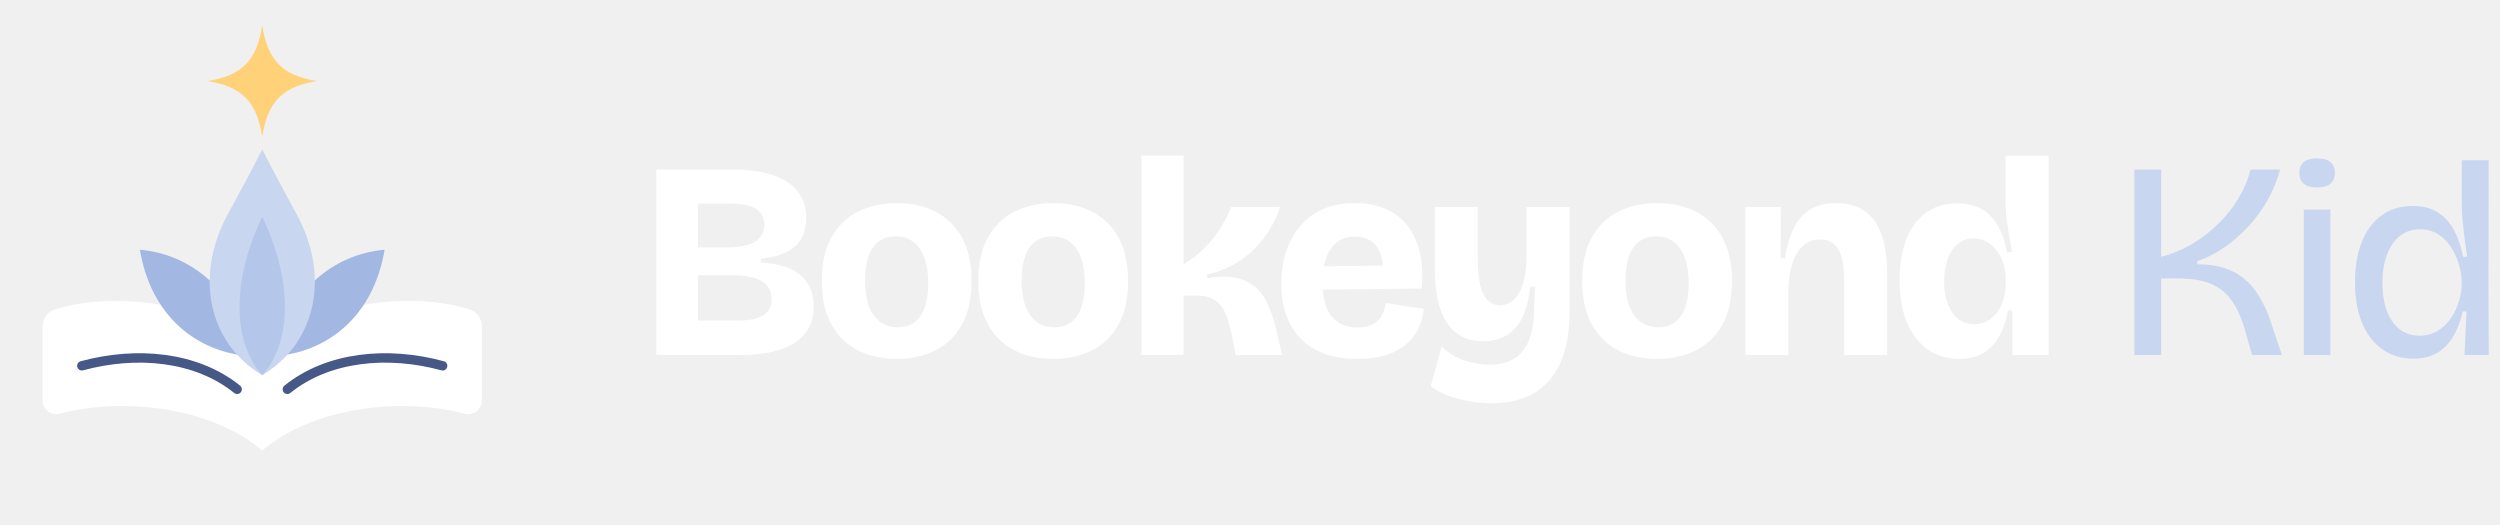
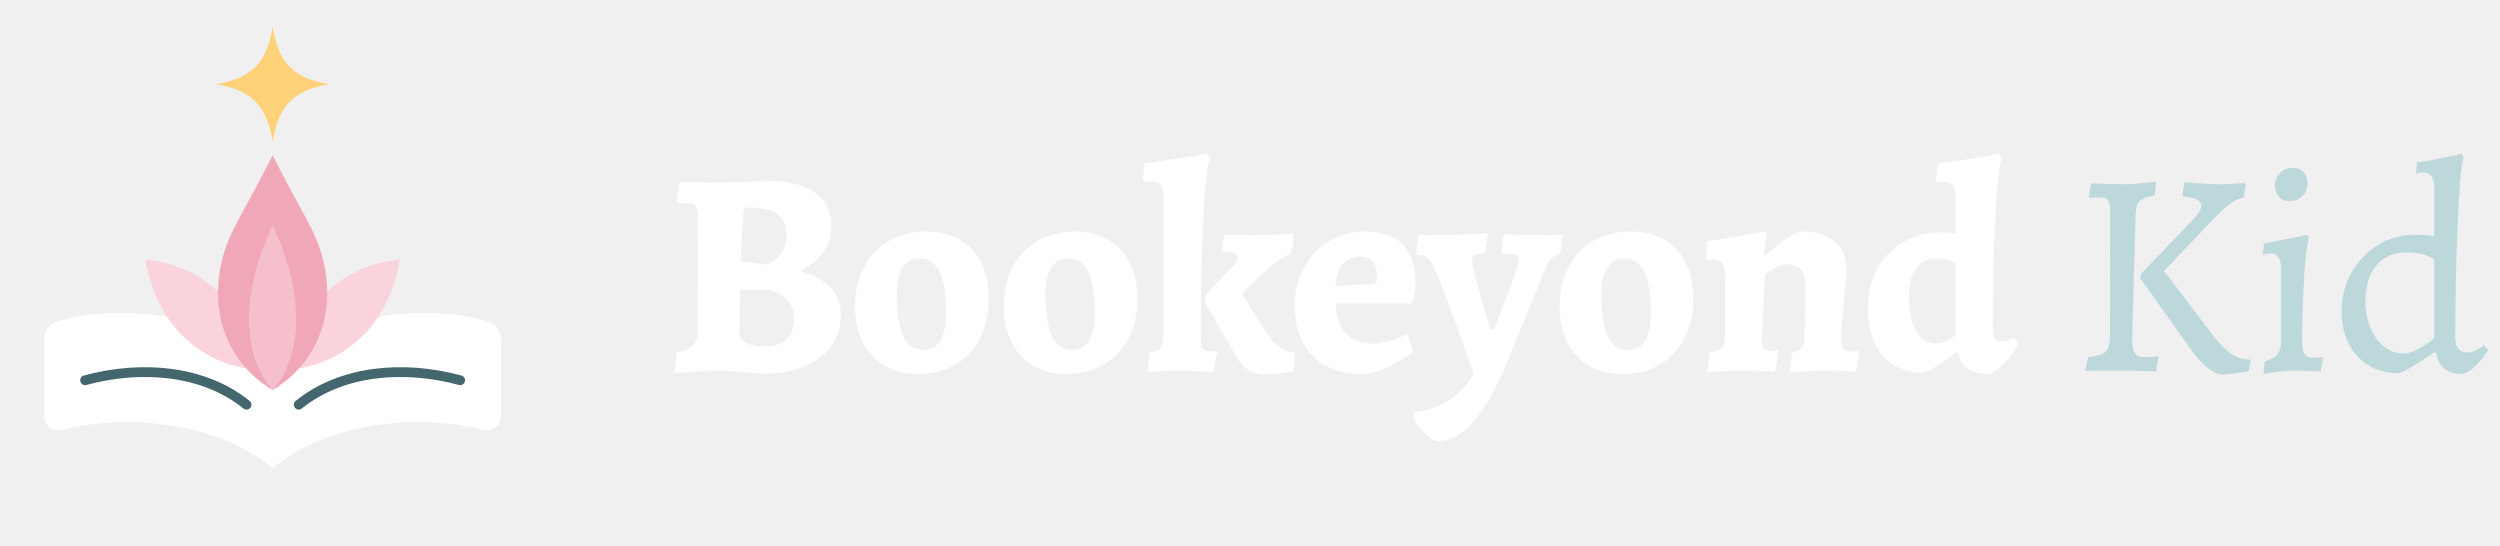
- <svg xmlns="http://www.w3.org/2000/svg" viewBox="160.0 160.0 8894.4 1866.0" width="889.4" height="186.6" role="img" aria-label="Bookeyond Kid">
+ <svg xmlns="http://www.w3.org/2000/svg" viewBox="160.0 160.0 8555.9 1866.0" width="855.6" height="186.6" role="img" aria-label="Bookeyond Kid">
  <g transform="translate(200.0 200.0) scale(27.9062)">
    <path d="M32 43.2 C25.2 37.2 13.4 35.6 5.6 38 C4.6 38.3 4 39.2 4 40.2 L4 49.6 C4 50.8 5.1 51.6 6.2 51.3 C14.2 49.2 25.4 50.4 32 56 C38.6 50.4 49.8 49.2 57.8 51.3 C58.9 51.6 60 50.8 60 49.6 L60 40.2 C60 39.2 59.4 38.3 58.4 38 C50.6 35.6 38.8 37.2 32 43.2 Z" fill="#FFFFFF" />
-     <path d="M9 45.2 C16 43.3 23.6 44 28.8 48.2" fill="none" stroke="#182E66" stroke-width="1.2" stroke-linecap="round" opacity="0.8" />
-     <path d="M55 45.2 C48 43.3 40.4 44 35.2 48.2" fill="none" stroke="#182E66" stroke-width="1.2" stroke-linecap="round" opacity="0.8" />
-     <path d="M30.8 44 C23.6 43.6 17.8 38.8 16.4 30.4 C23 31 28.6 35.6 30.8 44 Z" fill="#A2B8E3" />
-     <path d="M33.2 44 C40.4 43.6 46.2 38.8 47.6 30.4 C41 31 35.4 35.6 33.2 44 Z" fill="#A2B8E3" />
-     <path d="M32 46.4 C25 42.2 23.4 33.6 27.6 25.9 C29 23.3 30.5 20.6 32 17.6 C33.5 20.6 35 23.3 36.4 25.9 C40.6 33.6 39 42.2 32 46.4 Z" fill="#C9D6EF" />
-     <path d="M32 46.4 C28.4 42.4 27.9 34.8 32 26.2 C36.1 34.8 35.6 42.4 32 46.4 Z" fill="#A2B8E3" opacity="0.55" />
+     <path d="M9 45.2 C16 43.3 23.6 44 28.8 48.2" fill="none" stroke="#154049" stroke-width="1.2" stroke-linecap="round" opacity="0.8" />
+     <path d="M55 45.2 C48 43.3 40.4 44 35.2 48.2" fill="none" stroke="#154049" stroke-width="1.2" stroke-linecap="round" opacity="0.8" />
+     <path d="M30.8 44 C23.6 43.6 17.8 38.8 16.4 30.4 C23 31 28.6 35.6 30.8 44 Z" fill="#FBD3DC" />
+     <path d="M33.2 44 C40.4 43.6 46.2 38.8 47.6 30.4 C41 31 35.4 35.6 33.2 44 Z" fill="#FBD3DC" />
+     <path d="M32 46.4 C25 42.2 23.4 33.6 27.6 25.9 C29 23.3 30.5 20.6 32 17.6 C33.5 20.6 35 23.3 36.4 25.9 C40.6 33.6 39 42.2 32 46.4 Z" fill="#F0A7B7" />
+     <path d="M32 46.4 C28.4 42.4 27.9 34.8 32 26.2 C36.1 34.8 35.6 42.4 32 46.4 Z" fill="#FBD3DC" opacity="0.55" />
    <path d="M32 1.8 C32.7 6.3 34.6 8.2 39 8.9 C34.6 9.6 32.7 11.5 32 16 C31.3 11.5 29.4 9.6 25 8.9 C29.4 8.2 31.3 6.3 32 1.8 Z" fill="#FFD27A" />
  </g>
-   <path fill="#FFFFFF" d="M2494.975 1423.0V763.0H2766.964Q2828.06 763.0 2876.286 773.685Q2924.512 784.369 2958.518 805.821Q2992.524 827.274 3010.417 860.012Q3028.31 892.75 3028.31 937.286Q3028.31 976.524 3011.923 1006.839Q2995.536 1037.155 2960.101 1055.911Q2924.667 1074.667 2866.583 1080.441V1093.595Q2964.107 1099.381 3009.631 1140.268Q3055.155 1181.155 3055.155 1249.833Q3055.155 1307.619 3025.06 1345.702Q2994.964 1383.786 2936.631 1403.393Q2878.298 1423.0 2791.94 1423.0ZM2643.43 1300.463H2786.857Q2845.927 1300.463 2875.582 1281.57Q2905.236 1262.677 2905.236 1224.345Q2905.236 1181.464 2869.779 1160.274Q2834.321 1139.084 2762.358 1139.084H2643.43ZM2643.43 1040.238H2744.619Q2812.654 1040.238 2845.856 1020.041Q2879.058 999.845 2879.058 959.834Q2879.058 921.108 2848.648 902.603Q2818.237 884.097 2756.667 884.097H2643.43ZM3349.357 1436.869Q3271.261 1436.869 3211.333 1406.006Q3151.404 1375.143 3117.517 1313.482Q3083.63 1251.821 3083.63 1159.393Q3083.63 1065.226 3118.208 1003.94Q3152.785 942.654 3213.095 912.577Q3273.404 882.5 3350.178 882.5Q3428.833 882.5 3488.81 913.327Q3548.786 944.154 3582.572 1005.571Q3616.357 1066.988 3616.357 1159.952Q3616.357 1255.06 3581.363 1316.613Q3546.369 1378.167 3485.798 1407.518Q3425.226 1436.869 3349.357 1436.869ZM3353.654 1324.332Q3389.225 1324.332 3413.356 1306.677Q3437.487 1289.023 3449.927 1253.91Q3462.367 1218.797 3462.367 1168.75Q3462.367 1115.072 3448.968 1077.947Q3435.57 1040.822 3409.933 1020.876Q3384.297 1000.93 3346.107 1000.93Q3311.5 1000.93 3287.066 1018.584Q3262.632 1036.239 3250.15 1071.334Q3237.668 1106.429 3237.668 1157.464Q3237.668 1238.571 3268.209 1281.451Q3298.751 1324.332 3353.654 1324.332ZM3906.357 1436.869Q3828.261 1436.869 3768.333 1406.006Q3708.404 1375.143 3674.517 1313.482Q3640.63 1251.821 3640.63 1159.393Q3640.63 1065.226 3675.208 1003.94Q3709.785 942.654 3770.095 912.577Q3830.404 882.5 3907.178 882.5Q3985.833 882.5 4045.81 913.327Q4105.786 944.154 4139.572 1005.571Q4173.357 1066.988 4173.357 1159.952Q4173.357 1255.06 4138.363 1316.613Q4103.369 1378.167 4042.798 1407.518Q3982.226 1436.869 3906.357 1436.869ZM3910.654 1324.332Q3946.225 1324.332 3970.356 1306.677Q3994.487 1289.023 4006.927 1253.91Q4019.367 1218.797 4019.367 1168.75Q4019.367 1115.072 4005.968 1077.947Q3992.57 1040.822 3966.933 1020.876Q3941.297 1000.93 3903.107 1000.93Q3868.5 1000.93 3844.066 1018.584Q3819.632 1036.239 3807.15 1071.334Q3794.668 1106.429 3794.668 1157.464Q3794.668 1238.571 3825.209 1281.451Q3855.751 1324.332 3910.654 1324.332ZM4221.19 1423.0V713.5H4370.739V1100.356Q4403.168 1080.892 4429.786 1056.975Q4456.405 1033.059 4477.393 1006.327Q4498.38 979.595 4513.743 951.785Q4529.106 923.976 4539.38 896.333H4714.18Q4701.704 935.345 4679.234 973.274Q4656.763 1011.202 4624.621 1043.75Q4592.478 1076.297 4549.758 1100.625Q4507.038 1124.952 4454.502 1136.762V1150.048Q4521.228 1138.726 4564.252 1150.023Q4607.276 1161.321 4633.377 1187.618Q4659.478 1213.916 4674.192 1249.951Q4688.906 1285.987 4698.644 1324.63L4721.429 1423.0H4555.725L4544.177 1357.999Q4535.261 1315.381 4522.94 1282.434Q4510.619 1249.488 4486.156 1230.477Q4461.692 1211.465 4415.073 1211.429L4370.739 1211.393V1423.0ZM4990.033 1436.869Q4921.259 1436.869 4870.515 1417.708Q4819.771 1398.548 4785.961 1363.125Q4752.152 1327.702 4735.336 1278.643Q4718.521 1229.583 4718.521 1169.75Q4718.521 1109.464 4735.158 1057.125Q4751.795 1004.786 4784.545 965.601Q4817.295 926.416 4866.36 904.458Q4915.426 882.5 4979.759 882.5Q5043.331 882.5 5091.016 903.797Q5138.701 925.095 5169.195 965.244Q5199.689 1005.393 5212.117 1061.25Q5224.546 1117.108 5217.438 1186.584L4816.51 1190.905V1108.154L5117.936 1104.262L5077.77 1147.821Q5083.984 1098.405 5072.758 1065.905Q5061.532 1033.406 5037.693 1017.382Q5013.854 1001.358 4980.759 1001.358Q4943.45 1001.358 4917.439 1021.019Q4891.427 1040.679 4878.302 1077.197Q4865.178 1113.714 4865.178 1165Q4865.178 1247.964 4898.469 1286.493Q4931.76 1325.022 4990.14 1325.022Q5017.009 1325.022 5035.068 1317.826Q5053.128 1310.63 5064.61 1298.564Q5076.092 1286.499 5081.919 1270.821Q5087.746 1255.142 5089.71 1238.214L5225.534 1258.428Q5221.963 1294.166 5207.332 1326.243Q5192.701 1358.321 5164.719 1383.166Q5136.737 1408.012 5093.76 1422.44Q5050.784 1436.869 4990.033 1436.869ZM5465.801 1594.488Q5429.61 1594.488 5390.033 1588Q5350.456 1581.512 5314.182 1568.084Q5277.908 1554.655 5250.051 1533.691L5289.027 1392.831Q5323.17 1426.522 5370.045 1441.903Q5416.92 1457.283 5458.92 1457.283Q5511.3 1457.283 5545.764 1436.421Q5580.229 1415.558 5598.044 1373.993Q5615.859 1332.427 5617.431 1271.392L5621.204 1180.048H5604.05Q5597.621 1247.738 5575.616 1290.619Q5553.61 1333.5 5518.741 1353.655Q5483.872 1373.809 5437.372 1373.809Q5379.8 1373.809 5341.485 1344.786Q5303.169 1315.762 5283.931 1257.774Q5264.693 1199.785 5264.693 1113.868V896.404H5417.421V1075.808Q5417.421 1165.57 5436.784 1205.588Q5456.147 1245.605 5497.659 1245.605Q5519.492 1245.605 5536.92 1233.826Q5554.348 1222.046 5566.36 1199.272Q5578.371 1176.499 5584.782 1142.987Q5591.193 1109.476 5591.383 1066.393V896.404H5743.683V1277.095Q5743.683 1335.476 5732.861 1384.964Q5722.04 1434.452 5700.361 1473.125Q5678.682 1511.797 5645.593 1539.089Q5612.503 1566.381 5567.795 1580.434Q5523.086 1594.488 5465.801 1594.488ZM6054.794 1436.869Q5976.699 1436.869 5916.77 1406.006Q5856.842 1375.143 5822.955 1313.482Q5789.068 1251.821 5789.068 1159.393Q5789.068 1065.226 5823.645 1003.94Q5858.223 942.654 5918.532 912.577Q5978.842 882.5 6055.616 882.5Q6134.271 882.5 6194.247 913.327Q6254.223 944.154 6288.009 1005.571Q6321.795 1066.988 6321.795 1159.952Q6321.795 1255.06 6286.801 1316.613Q6251.807 1378.167 6191.235 1407.518Q6130.664 1436.869 6054.794 1436.869ZM6059.092 1324.332Q6094.663 1324.332 6118.793 1306.677Q6142.924 1289.023 6155.364 1253.91Q6167.805 1218.797 6167.805 1168.75Q6167.805 1115.072 6154.406 1077.947Q6141.007 1040.822 6115.371 1020.876Q6089.734 1000.93 6051.544 1000.93Q6016.938 1000.93 5992.504 1018.584Q5968.069 1036.239 5955.588 1071.334Q5943.106 1106.429 5943.106 1157.464Q5943.106 1238.571 5973.647 1281.451Q6004.188 1324.332 6059.092 1324.332ZM6369.627 1423.0V1115.702L6369.556 896.404H6495.831L6495.427 1078.691H6510.593Q6520.688 1012.476 6543.075 968.976Q6565.462 925.476 6602.551 903.988Q6639.64 882.5 6692.533 882.5Q6782.117 882.5 6828.099 944.13Q6874.081 1005.761 6874.081 1135.344V1423.0H6720.865V1152.952Q6720.865 1080.048 6699.633 1045.9Q6678.401 1011.751 6635.056 1011.751Q6598.854 1011.751 6573.777 1035.019Q6548.7 1058.287 6535.581 1101.935Q6522.463 1145.584 6522.272 1207.762V1423.0ZM7130.582 1436.869Q7068.499 1436.869 7020.588 1404.488Q6972.677 1372.107 6945.493 1309.631Q6918.308 1247.155 6918.308 1156.904Q6918.308 1072.44 6942.374 1011.148Q6966.439 949.857 7012.433 916.702Q7058.427 883.547 7123.998 883.547Q7173.022 883.547 7208.105 902.565Q7243.188 921.583 7266.046 960.059Q7288.903 998.535 7300.522 1056.964H7318.177Q7312.153 1023.155 7306.736 991.28Q7301.319 959.405 7298.313 930.726Q7295.307 902.048 7295.307 878.833V714.024H7448.595L7448.488 1192.787L7448.631 1423.0H7319.308L7319.224 1264.523H7303.963Q7292.808 1322.881 7269.766 1361.143Q7246.724 1399.405 7212.07 1418.137Q7177.415 1436.869 7130.582 1436.869ZM7183.488 1313.594Q7210.832 1313.594 7231.909 1301.404Q7252.986 1289.213 7267.111 1268.422Q7281.236 1247.631 7288.617 1221.482Q7295.998 1195.333 7295.998 1167.5V1153.083Q7295.998 1129.988 7290.593 1108.613Q7285.188 1087.238 7275.29 1068.899Q7265.391 1050.56 7251.314 1036.917Q7237.236 1023.275 7219.463 1015.745Q7201.689 1008.216 7181.416 1008.216Q7147.916 1008.216 7124.488 1028.156Q7101.06 1048.096 7088.798 1082.59Q7076.536 1117.084 7076.536 1161.417Q7076.536 1205.666 7089.387 1240.13Q7102.239 1274.594 7126.351 1294.094Q7150.464 1313.594 7183.488 1313.594Z" />
-   <path fill="#C9D6EF" d="M7753.639 1423.0V763.0H7848.926V1073.52Q7908.446 1058.163 7960.711 1026.889Q8012.976 995.616 8055.04 953.425Q8097.105 911.234 8125.92 862.272Q8154.734 813.31 8166.929 763.0H8271.954Q8256.969 820.229 8227.631 871.91Q8198.292 923.591 8158.297 966.494Q8118.302 1009.396 8072.259 1041.034Q8026.216 1072.672 7976.916 1089.662V1100.305Q8031.759 1100.153 8072.716 1113.215Q8113.674 1126.277 8143.993 1151.186Q8174.312 1176.096 8196.357 1212.234Q8218.402 1248.372 8235.269 1294.853L8278.521 1423.0H8172.448L8143.977 1323.144Q8125.572 1264.477 8097.965 1226.51Q8070.357 1188.542 8025.609 1169.542Q7980.861 1150.542 7908.307 1150.542H7848.926V1423.0ZM8356.368 1423.0V905.677H8451.023V1423.0ZM8403.643 826.991Q8372.251 826.991 8356.281 813.741Q8340.311 800.491 8340.311 775.023Q8340.311 749.654 8356.503 736.538Q8372.694 723.421 8403.482 723.421Q8434.939 723.421 8451.005 736.576Q8467.07 749.73 8467.07 775.348Q8467.07 800.477 8450.883 813.734Q8434.696 826.991 8403.643 826.991ZM8746.002 1436.005Q8684.311 1436.005 8637.462 1403.938Q8590.612 1371.872 8564.566 1310.967Q8538.521 1250.062 8538.521 1163.819Q8538.521 1081.005 8563.019 1020.146Q8587.516 959.286 8633.471 926.053Q8679.426 892.82 8743.111 892.82Q8797.007 892.82 8833.112 915.727Q8869.217 938.634 8891.131 979.311Q8913.045 1019.987 8923.093 1073.702H8937.526Q8932.288 1037.377 8927.892 1003.499Q8923.497 969.62 8920.923 939.291Q8918.35 908.963 8918.35 884.334V730.211H9014.118L9013.304 1180.057L9014.39 1423.0H8928.206L8935.116 1267.981H8921.897Q8909.721 1321.152 8886.876 1358.785Q8864.03 1396.419 8829.297 1416.212Q8794.564 1436.005 8746.002 1436.005ZM8768.105 1354.297Q8805.272 1354.297 8833.461 1336.607Q8861.649 1318.916 8880.371 1291.013Q8899.092 1263.11 8908.516 1231.265Q8917.94 1199.419 8917.94 1171.743V1161.177Q8917.94 1142.167 8912.692 1117.846Q8907.445 1093.524 8896.328 1068.702Q8885.211 1043.881 8867.795 1022.695Q8850.378 1001.508 8826.082 988.596Q8801.787 975.684 8770.277 975.684Q8727.819 975.684 8697.79 999.946Q8667.761 1024.208 8651.885 1067.149Q8636.008 1110.09 8636.008 1166.996Q8636.008 1223.268 8651.649 1265.511Q8667.29 1307.754 8696.864 1331.026Q8726.438 1354.297 8768.105 1354.297Z" />
+   <path fill="#FFFFFF" d="M2620.618 1428.0Q2598.75 1428.0 2572.441 1429.426Q2546.132 1430.853 2522.536 1432.566Q2498.941 1434.279 2483.566 1435.706Q2468.19 1437.132 2468.19 1437.132L2475.911 1365.896Q2518.323 1358.043 2532.962 1341.977Q2547.602 1325.911 2547.602 1287.352L2548.602 903.486Q2548.602 876.648 2541.889 865.361Q2535.176 854.074 2517.337 854.074Q2508.337 854.074 2495.837 855.074Q2483.337 856.074 2483.337 856.074L2475.602 847.486L2485.47 782.838Q2485.47 782.838 2502.705 783.338Q2519.941 783.838 2544.536 784.051Q2569.132 784.265 2593.007 784.765Q2616.883 785.265 2629.735 785.265Q2640.162 785.265 2659.464 784.765Q2678.765 784.265 2701.074 783.191Q2723.383 782.117 2743.692 781.331Q2764.001 780.544 2777.09 780.044Q2790.178 779.544 2790.178 779.544Q2894.928 779.544 2949.943 819.404Q3004.958 859.265 3004.958 934.985Q3004.958 988.0 2975.245 1025.632Q2945.531 1063.265 2899.855 1088.412Q2937.958 1098.412 2969.017 1117.544Q3000.075 1136.676 3018.862 1165.742Q3037.649 1194.808 3037.649 1236.397Q3037.649 1298.147 3005.436 1343.581Q2973.222 1389.015 2913.7 1413.794Q2854.178 1438.574 2772.251 1438.574Q2759.119 1437.426 2738.891 1435.926Q2718.663 1434.426 2696.64 1432.426Q2674.618 1430.426 2654.537 1429.213Q2634.456 1428.0 2620.618 1428.0ZM2693.722 1151.795 2689.148 1288.896Q2689.148 1318.867 2710.273 1331.999Q2731.398 1345.131 2779.633 1345.131Q2826.441 1345.131 2852.051 1320.234Q2877.661 1295.337 2877.661 1250.382Q2877.661 1172.648 2783.383 1150.942ZM2695.722 1055.205Q2695.722 1055.205 2707.067 1056.492Q2718.413 1057.779 2734.685 1060.066Q2750.957 1062.352 2765.663 1063.639Q2780.368 1064.926 2788.089 1064.926Q2788.089 1064.926 2797.787 1059.713Q2807.486 1054.499 2820.177 1042.72Q2832.868 1030.941 2842.566 1011.463Q2852.265 991.985 2852.265 962.883Q2852.265 915.089 2820.449 892.619Q2788.633 870.148 2721.575 870.148Q2711.575 870.148 2708.075 873.788Q2704.575 877.428 2703.575 887.986Q2701.575 914.251 2700.075 946.736Q2698.575 979.221 2697.362 1008.258Q2696.148 1037.294 2695.722 1055.205ZM3300.794 1440.0Q3235.764 1440.0 3187.462 1411.713Q3139.161 1383.426 3112.653 1331.206Q3086.146 1278.985 3086.146 1209.397Q3086.146 1131.661 3116.359 1074.161Q3146.572 1016.661 3201.58 984.595Q3256.587 952.529 3329.617 952.529Q3396.367 952.529 3444.382 980.242Q3492.397 1007.956 3518.044 1059.389Q3543.691 1110.823 3543.691 1182.559Q3543.691 1259.294 3513.478 1317.581Q3483.265 1375.868 3428.757 1407.934Q3374.25 1440.0 3300.794 1440.0ZM3319.617 1357.734Q3358.411 1357.734 3378.219 1326.573Q3398.027 1295.412 3398.027 1230.603Q3398.027 1166.588 3387.77 1125.464Q3377.513 1084.339 3357.271 1064.361Q3337.029 1044.383 3307.647 1044.383Q3268.853 1044.383 3249.045 1075.471Q3229.236 1106.559 3229.236 1170.646Q3229.236 1235.235 3239.493 1276.72Q3249.75 1318.205 3269.993 1337.97Q3290.235 1357.734 3319.617 1357.734ZM3809.794 1440.0Q3744.764 1440.0 3696.462 1411.713Q3648.161 1383.426 3621.653 1331.206Q3595.146 1278.985 3595.146 1209.397Q3595.146 1131.661 3625.359 1074.161Q3655.572 1016.661 3710.58 984.595Q3765.587 952.529 3838.617 952.529Q3905.367 952.529 3953.382 980.242Q4001.397 1007.956 4027.044 1059.389Q4052.691 1110.823 4052.691 1182.559Q4052.691 1259.294 4022.478 1317.581Q3992.265 1375.868 3937.757 1407.934Q3883.25 1440.0 3809.794 1440.0ZM3828.617 1357.734Q3867.411 1357.734 3887.219 1326.573Q3907.027 1295.412 3907.027 1230.603Q3907.027 1166.588 3896.77 1125.464Q3886.513 1084.339 3866.271 1064.361Q3846.029 1044.383 3816.647 1044.383Q3777.853 1044.383 3758.045 1075.471Q3738.236 1106.559 3738.236 1170.646Q3738.236 1235.235 3748.493 1276.72Q3758.75 1318.205 3778.993 1337.97Q3799.235 1357.734 3828.617 1357.734ZM4095.263 1366.617Q4116.528 1363.764 4126.381 1356.132Q4136.234 1348.499 4139.094 1333.522Q4141.954 1318.544 4141.954 1294.147V836.986Q4141.954 788.148 4115.852 782.986Q4107.278 780.692 4095.05 781.258Q4082.822 781.824 4073.645 781.824Q4073.072 778.545 4072.712 775.479Q4072.351 772.413 4071.631 770.133L4077.072 719.015Q4113.396 714.294 4151.44 708.721Q4189.485 703.147 4221.809 697.86Q4254.132 692.574 4274.015 689.287Q4293.898 686.0 4293.898 686.0L4301.618 706.456Q4295.898 713.456 4291.037 746.007Q4286.177 778.559 4282.39 833.676Q4278.603 888.794 4275.603 963.279Q4272.603 1037.764 4271.103 1127.985Q4269.603 1218.205 4269.603 1320.823Q4269.603 1344.367 4276.096 1353.713Q4282.589 1363.058 4298.147 1363.058Q4303.706 1363.058 4312.978 1362.345Q4322.25 1361.632 4322.25 1361.632L4324.823 1367.352L4313.529 1432.721Q4313.529 1432.721 4301.661 1431.934Q4289.794 1431.147 4272.066 1430.36Q4254.338 1429.574 4235.396 1428.787Q4216.455 1428.0 4201.308 1428.0Q4175.72 1428.0 4149.278 1429.213Q4122.837 1430.426 4104.83 1431.926Q4086.822 1433.426 4086.822 1433.426ZM4283.132 1194.574 4285.706 1169.397 4376.029 1075.471Q4387.734 1063.618 4391.874 1056.405Q4396.014 1049.192 4396.014 1042.192Q4396.014 1031.192 4384.161 1026.478Q4372.308 1021.765 4344.455 1021.765L4341.455 1016.765L4350.455 962.529Q4350.455 962.529 4371.036 963.029Q4391.617 963.529 4420.566 964.029Q4449.514 964.529 4476.118 964.529Q4500.279 964.529 4525.434 963.316Q4550.589 962.103 4568.309 961.176Q4586.03 960.25 4586.03 960.25L4589.03 965.25L4579.883 1027.221Q4549.618 1038.942 4520.288 1062.28Q4490.957 1085.618 4463.773 1112.588Q4436.59 1139.559 4410.472 1165.25L4490.81 1293.941Q4513.765 1328.764 4536.677 1346.33Q4559.589 1363.896 4588.294 1366.764L4593.015 1375.205L4585.294 1430.015Q4585.294 1430.015 4572.662 1432.294Q4560.03 1434.574 4543.103 1437.14Q4526.177 1439.706 4512.441 1440.853Q4498.427 1441.426 4486.199 1441.007Q4473.97 1440.588 4466.544 1438.883Q4438.5 1433.75 4419.558 1416.25Q4400.617 1398.75 4379.338 1360.441ZM4821.206 1440.0Q4749.603 1440.0 4698.015 1412.0Q4646.426 1384.0 4618.779 1331.632Q4591.132 1279.265 4591.132 1206.956Q4591.132 1151.941 4608.919 1105.654Q4626.706 1059.367 4659.139 1025.014Q4691.573 990.661 4735.375 971.595Q4779.176 952.529 4831.633 952.529Q5004.148 952.529 5004.148 1129.074Q5004.148 1144.942 5001.574 1161.523Q4999.001 1178.104 4997.001 1187.824L4985.148 1198.677H4731.516Q4733.384 1263.015 4763.443 1298.169Q4793.502 1333.323 4846.759 1335.8Q4900.016 1338.278 4971.545 1306.014L4979.265 1309.734L4996.574 1364.544Q4975.427 1380.265 4944.773 1397.985Q4914.118 1415.706 4881.53 1427.853Q4848.942 1440.0 4821.206 1440.0ZM4730.354 1139.309 4855.147 1132.03Q4866.132 1130.603 4869.411 1126.464Q4872.691 1122.324 4872.691 1110.192Q4872.691 1074.206 4857.786 1056.074Q4842.882 1037.942 4814.353 1037.942Q4777.53 1037.942 4755.861 1063.133Q4734.193 1088.324 4730.354 1139.309ZM5078.398 1669.574Q5070.383 1669.574 5056.787 1659.419Q5043.191 1649.265 5029.382 1634.889Q5015.573 1620.514 5005.772 1606.139Q4995.97 1591.764 4995.97 1583.323L5003.838 1569.44Q5069.867 1563.131 5120.448 1528.823Q5171.029 1494.514 5203.882 1438.324Q5193.162 1408.75 5179.154 1369.743Q5165.147 1330.735 5149.639 1288.228Q5134.132 1245.721 5118.911 1204.647Q5103.691 1163.574 5090.404 1129.155Q5077.117 1094.735 5067.264 1073.192Q5056.691 1050.059 5043.058 1040.993Q5029.426 1031.927 5009.015 1030.927L5007.015 1026.354L5014.162 964.103Q5021.044 964.103 5034.75 964.103Q5048.456 964.103 5063.867 964.316Q5079.279 964.529 5090.853 964.529Q5116.867 964.529 5144.676 963.529Q5172.485 962.529 5196.368 961.316Q5220.251 960.103 5235.052 959.103Q5249.854 958.103 5249.854 957.529L5251.854 962.529L5242.986 1026.221Q5215.869 1027.795 5206.663 1033.008Q5197.457 1038.221 5197.457 1050.501Q5197.457 1058.354 5202.236 1078.692Q5207.016 1099.03 5214.148 1125.574Q5221.28 1152.117 5229.413 1180.301Q5237.545 1208.485 5244.677 1232.815Q5251.809 1257.146 5256.589 1272.057Q5261.368 1286.969 5261.368 1286.969H5273.398Q5288.104 1248.837 5303.228 1209.514Q5318.353 1170.19 5330.691 1136.375Q5343.029 1102.559 5350.515 1079.162Q5358 1055.765 5358 1049.339Q5358 1037.633 5352.154 1033.64Q5346.309 1029.648 5329.75 1029.648H5300.956L5297.809 1023.927L5306.677 961.676Q5306.677 961.676 5324.184 962.389Q5341.692 963.103 5366.626 963.816Q5391.56 964.529 5413.839 964.529Q5431.265 964.529 5449.332 964.316Q5467.398 964.103 5482.832 964.103Q5498.265 964.103 5508.016 964.103L5499.869 1030.354Q5478.442 1035.501 5468.95 1044.346Q5459.457 1053.192 5450.178 1077.03L5323.178 1386.765Q5293.06 1460.853 5263.34 1514.551Q5233.619 1568.25 5203.67 1602.684Q5173.722 1637.117 5142.846 1653.559Q5111.971 1670.0 5078.398 1669.574ZM5712.247 1440.0Q5647.217 1440.0 5598.916 1411.713Q5550.614 1383.426 5524.107 1331.206Q5497.599 1278.985 5497.599 1209.397Q5497.599 1131.661 5527.812 1074.161Q5558.026 1016.661 5613.033 984.595Q5668.04 952.529 5741.07 952.529Q5807.82 952.529 5855.835 980.242Q5903.85 1007.956 5929.497 1059.389Q5955.144 1110.823 5955.144 1182.559Q5955.144 1259.294 5924.931 1317.581Q5894.718 1375.868 5840.21 1407.934Q5785.703 1440.0 5712.247 1440.0ZM5731.07 1357.734Q5769.864 1357.734 5789.672 1326.573Q5809.48 1295.412 5809.48 1230.603Q5809.48 1166.588 5799.223 1125.464Q5788.966 1084.339 5768.724 1064.361Q5748.482 1044.383 5719.1 1044.383Q5680.306 1044.383 5660.498 1075.471Q5640.689 1106.559 5640.689 1170.646Q5640.689 1235.235 5650.946 1276.72Q5661.204 1318.205 5681.446 1337.97Q5701.688 1357.734 5731.07 1357.734ZM6292.437 1367.455Q6315.555 1362.896 6325.687 1350.264Q6335.819 1337.632 6336.393 1313.352L6339.246 1148.044Q6339.819 1104.927 6325.202 1084.81Q6310.584 1064.692 6279.188 1064.692Q6264.938 1064.692 6249.688 1070.677Q6234.438 1076.663 6221.821 1084.648Q6209.204 1092.633 6200.924 1098.912Q6199.351 1126.059 6197.564 1159.839Q6195.777 1193.618 6193.99 1226.316Q6192.204 1259.015 6191.204 1283.853Q6190.204 1308.691 6190.204 1318.529Q6190.204 1342.646 6196.696 1351.705Q6203.189 1360.764 6219.321 1360.764Q6224.88 1360.764 6234.152 1360.051Q6243.424 1359.337 6243.424 1359.337L6245.997 1363.911L6235.276 1431.574Q6235.276 1431.574 6216.262 1430.574Q6197.247 1429.574 6171.945 1428.787Q6146.644 1428.0 6126.497 1428.0Q6099.761 1428.0 6071.026 1429.213Q6042.29 1430.426 6022.562 1431.926Q6002.834 1433.426 6002.834 1433.426L6011.849 1366.043Q6040.849 1362.764 6052.275 1350.911Q6063.702 1339.058 6063.702 1311.058V1107.78Q6063.702 1073.206 6053.562 1060.854Q6043.422 1048.501 6015.275 1048.501H6001.408L5997.26 1042.78L6003.128 985.691Q6051.32 978.544 6095.938 970.897Q6140.556 963.25 6169.372 957.676Q6198.189 952.103 6198.189 952.103L6207.63 962.397Q6207.63 962.397 6202.843 984.404Q6198.056 1006.412 6196.056 1032.412L6200.924 1035.985Q6213.365 1024.823 6230.571 1010.316Q6247.777 995.808 6265.975 982.808Q6284.174 969.808 6300.299 961.169Q6316.424 952.529 6325.556 952.529Q6398.88 952.529 6439.034 986.382Q6479.189 1020.235 6479.189 1082.103Q6479.189 1096.823 6476.328 1128.257Q6473.468 1159.691 6469.895 1196.978Q6466.321 1234.265 6463.461 1266.831Q6460.6 1299.397 6460.6 1317.382Q6460.6 1341.794 6467.453 1352.139Q6474.306 1362.485 6491.012 1362.485Q6499.438 1362.485 6509.857 1361.771Q6520.276 1361.058 6520.276 1361.058L6522.276 1365.058L6512.556 1431.574Q6512.556 1431.574 6500.615 1431.074Q6488.673 1430.574 6470.872 1429.787Q6453.07 1429.0 6433.842 1428.5Q6414.614 1428.0 6400.04 1428.0Q6385.761 1428.0 6366.54 1429.14Q6347.32 1430.279 6328.739 1431.419Q6310.158 1432.559 6298.15 1433.698Q6286.143 1434.838 6286.143 1434.838ZM6965.422 1440.0Q6873.657 1440.0 6862.657 1367.853L6856.231 1365.426Q6809.393 1399.853 6780.4 1417.853Q6751.408 1435.853 6742.128 1435.853Q6683.981 1435.853 6641.341 1409.066Q6598.702 1382.279 6575.636 1332.772Q6552.569 1283.265 6552.569 1215.103Q6552.569 1138.514 6584.636 1080.161Q6616.702 1021.808 6673.988 988.603Q6731.275 955.397 6805.584 955.397Q6817.864 955.397 6829.128 955.823Q6840.393 956.25 6852.216 957.676V839.281Q6852.216 806.692 6842.929 794.553Q6833.642 782.413 6808.907 782.413Q6802.628 782.413 6793.841 783.839Q6785.054 785.266 6785.054 785.266L6791.922 719.588Q6829.966 715.441 6867.15 709.581Q6904.335 703.721 6934.938 698.147Q6965.541 692.574 6983.99 689.287Q7002.438 686.0 7002.438 686.0L7011.88 704.162Q7006.733 712.309 7001.872 746.294Q6997.012 780.279 6992.938 835.684Q6988.865 891.088 6985.865 962.566Q6982.865 1034.043 6981.365 1117.028Q6979.865 1200.014 6979.865 1289.734Q6979.865 1308.293 6987.997 1318.859Q6996.129 1329.425 7009.967 1329.425Q7021.379 1329.425 7030.864 1325.506Q7040.349 1321.587 7046.555 1317.881Q7052.761 1314.176 7052.761 1314.176L7068.482 1336.485Q7068.482 1336.485 7060.621 1349.352Q7052.761 1362.22 7038.467 1380.735Q7024.173 1399.25 7005.518 1415.978Q6986.864 1432.706 6965.422 1440.0ZM6783.938 1335.867Q6796.776 1335.867 6809.18 1331.595Q6821.584 1327.323 6831.202 1321.698Q6840.819 1316.073 6846.518 1311.801Q6852.216 1307.529 6852.216 1307.529V1060.486Q6852.216 1060.486 6833.385 1052.714Q6814.555 1044.942 6784.467 1044.942Q6740.982 1044.942 6717.108 1078.971Q6693.233 1113.0 6693.233 1177.088Q6693.233 1226.514 6704.424 1262.066Q6715.615 1297.617 6736.152 1316.742Q6756.688 1335.867 6783.938 1335.867Z" />
+   <path fill="#BCD8DA" d="M7486.51 1098.258 7662.75 914.442Q7693.338 883.854 7693.338 862.689Q7693.338 849.524 7678.106 842.045Q7662.874 834.566 7631.244 832.607L7629.08 828.36L7636.162 783.753Q7636.162 783.753 7647.827 784.732Q7659.492 785.712 7677.718 787.17Q7695.945 788.629 7714.671 789.609Q7733.398 790.588 7747.521 790.588Q7762.48 790.588 7778.789 790.067Q7795.098 789.547 7809.531 788.567Q7823.963 787.588 7832.814 787.067Q7841.664 786.547 7841.664 786.547L7845.87 793.876L7838.787 836.277Q7821.499 839.73 7806.128 848.225Q7790.757 856.719 7771.551 874.172Q7752.345 891.625 7722.469 922.873L7566.372 1087.341L7731.323 1304.816Q7766.787 1350.693 7795.02 1370.255Q7823.252 1389.816 7858.087 1390.022L7862.334 1394.476L7856.128 1430.124Q7856.128 1430.124 7844.757 1432.103Q7833.387 1434.082 7817.392 1436.103Q7801.398 1438.124 7787.924 1440.103Q7774.45 1442.082 7770.244 1442.082Q7744.668 1442.082 7715.874 1419.309Q7687.08 1396.536 7658.327 1356.288L7485.345 1112.918ZM7381.937 889.318Q7381.937 857.36 7374.937 846.401Q7367.937 835.442 7345.02 835.442Q7336.061 835.442 7323.705 836.421Q7311.349 837.401 7311.349 837.401L7309.061 832.989L7316.143 787.67Q7316.143 787.67 7328.076 788.15Q7340.008 788.629 7358.482 789.129Q7376.956 789.629 7396.203 790.109Q7415.45 790.588 7429.162 790.588Q7445.162 790.588 7464.074 789.109Q7482.986 787.629 7500.001 786.17Q7517.016 784.712 7527.928 783.232Q7538.84 781.753 7538.84 781.753L7534.716 828.607Q7497.716 834.73 7483.84 847.148Q7469.963 859.566 7468.963 888.442L7457.169 1314.187Q7456.169 1354.27 7465.566 1368.249Q7474.963 1382.228 7500.675 1382.228Q7515.716 1382.228 7530.428 1380.728Q7545.139 1379.228 7545.139 1379.228L7547.387 1383.476L7538.387 1431.041Q7538.387 1431.041 7525.598 1430.541Q7512.81 1430.041 7492.46 1429.521Q7472.109 1429.0 7451.321 1428.5Q7430.533 1428.0 7413.574 1428.0Q7394.368 1428.0 7374.018 1428.041Q7353.668 1428.082 7335.817 1428.582Q7317.967 1429.082 7307.22 1429.124Q7296.473 1429.165 7296.473 1429.165L7306.39 1382.517Q7353.102 1377.393 7367.04 1363.311Q7380.978 1349.228 7380.978 1306.27ZM7906.257 1439.918 7910.586 1396.94Q7940.545 1389.187 7953.586 1373.728Q7966.628 1358.27 7966.628 1332.187V1081.607Q7966.628 1053.318 7957.607 1040.38Q7948.586 1027.442 7929.174 1027.442Q7921.339 1027.442 7912.819 1029.421Q7904.298 1031.401 7904.298 1031.401L7908.463 992.506Q7934.287 988.464 7960.528 983.403Q7986.77 978.341 8008.367 973.779Q8029.965 969.217 8043.294 966.197Q8056.624 963.176 8056.624 963.176L8061.954 975.588Q8057.871 985.629 8053.371 1019.841Q8048.871 1054.052 8045.871 1103.305Q8042.871 1152.558 8040.892 1211.12Q8038.912 1269.682 8038.912 1329.341Q8038.912 1357.846 8046.809 1371.058Q8054.706 1384.27 8073.5 1384.27Q8082.418 1384.27 8095.212 1383.27Q8108.006 1382.27 8108.006 1382.27L8110.047 1386.311L8101.882 1431.041Q8101.882 1431.041 8093.135 1430.541Q8084.388 1430.041 8070.558 1429.521Q8056.729 1429.0 8040.92 1428.5Q8025.111 1428.0 8010.987 1428.0Q7989.658 1428.0 7965.246 1430.979Q7940.834 1433.959 7923.545 1436.938Q7906.257 1439.918 7906.257 1439.918ZM7996.564 848.142Q7970.699 848.142 7958.204 831.792Q7945.71 815.442 7945.71 795.33Q7945.71 770.341 7963.143 752.408Q7980.575 734.476 8006.482 734.476Q8031.306 734.476 8044.3 750.367Q8057.294 766.258 8057.294 787.288Q8057.294 812.277 8040.362 830.21Q8023.429 848.142 7996.564 848.142ZM8587.792 1440.0Q8508.804 1440.0 8497.804 1368.918L8490.845 1365.959Q8439.216 1400.918 8408.36 1418.918Q8377.504 1436.918 8366.628 1436.918Q8309.545 1436.918 8266.107 1410.397Q8222.669 1383.876 8198.272 1336.232Q8173.875 1288.588 8173.875 1225.217Q8173.875 1152.888 8207.272 1093.47Q8240.669 1034.052 8297.689 998.717Q8354.71 963.382 8423.163 963.382Q8437.04 963.382 8453.628 964.341Q8470.216 965.3 8490.557 967.258V804.678Q8490.557 776.348 8481.536 763.41Q8472.515 750.472 8453.103 750.472Q8445.227 750.472 8436.706 752.431Q8428.186 754.39 8428.186 754.39L8432.392 715.33Q8459.257 712.247 8486.06 707.185Q8512.864 702.124 8535.482 697.082Q8558.1 692.041 8571.491 689.021Q8584.882 686.0 8584.882 686.0L8591.13 699.371Q8587.047 706.453 8582.985 744.165Q8578.924 781.876 8575.382 843.403Q8571.841 904.929 8568.841 981.996Q8565.841 1059.064 8564.341 1145.775Q8562.841 1232.487 8562.841 1320.61Q8562.841 1342.363 8573.635 1354.26Q8584.429 1366.157 8603.058 1366.157Q8618.729 1366.157 8631.94 1359.843Q8645.152 1353.528 8653.487 1347.693Q8661.822 1341.858 8661.822 1341.858L8675.946 1358.311Q8675.946 1358.311 8668.884 1368.517Q8661.822 1378.723 8649.658 1393.511Q8637.493 1408.3 8621.766 1421.567Q8606.04 1434.835 8587.792 1440.0ZM8384.482 1369.404Q8402.111 1369.404 8420.637 1361.672Q8439.163 1353.94 8455.169 1343.79Q8471.174 1333.64 8480.866 1325.908Q8490.557 1318.176 8490.557 1318.176V1046.112Q8490.557 1046.112 8465.072 1034.88Q8439.586 1023.648 8395.658 1023.648Q8330.347 1023.648 8292.897 1068.324Q8255.448 1113.0 8255.448 1190.929Q8255.448 1240.888 8272.495 1281.496Q8289.542 1322.105 8318.862 1345.755Q8348.182 1369.404 8384.482 1369.404Z" />
</svg>
